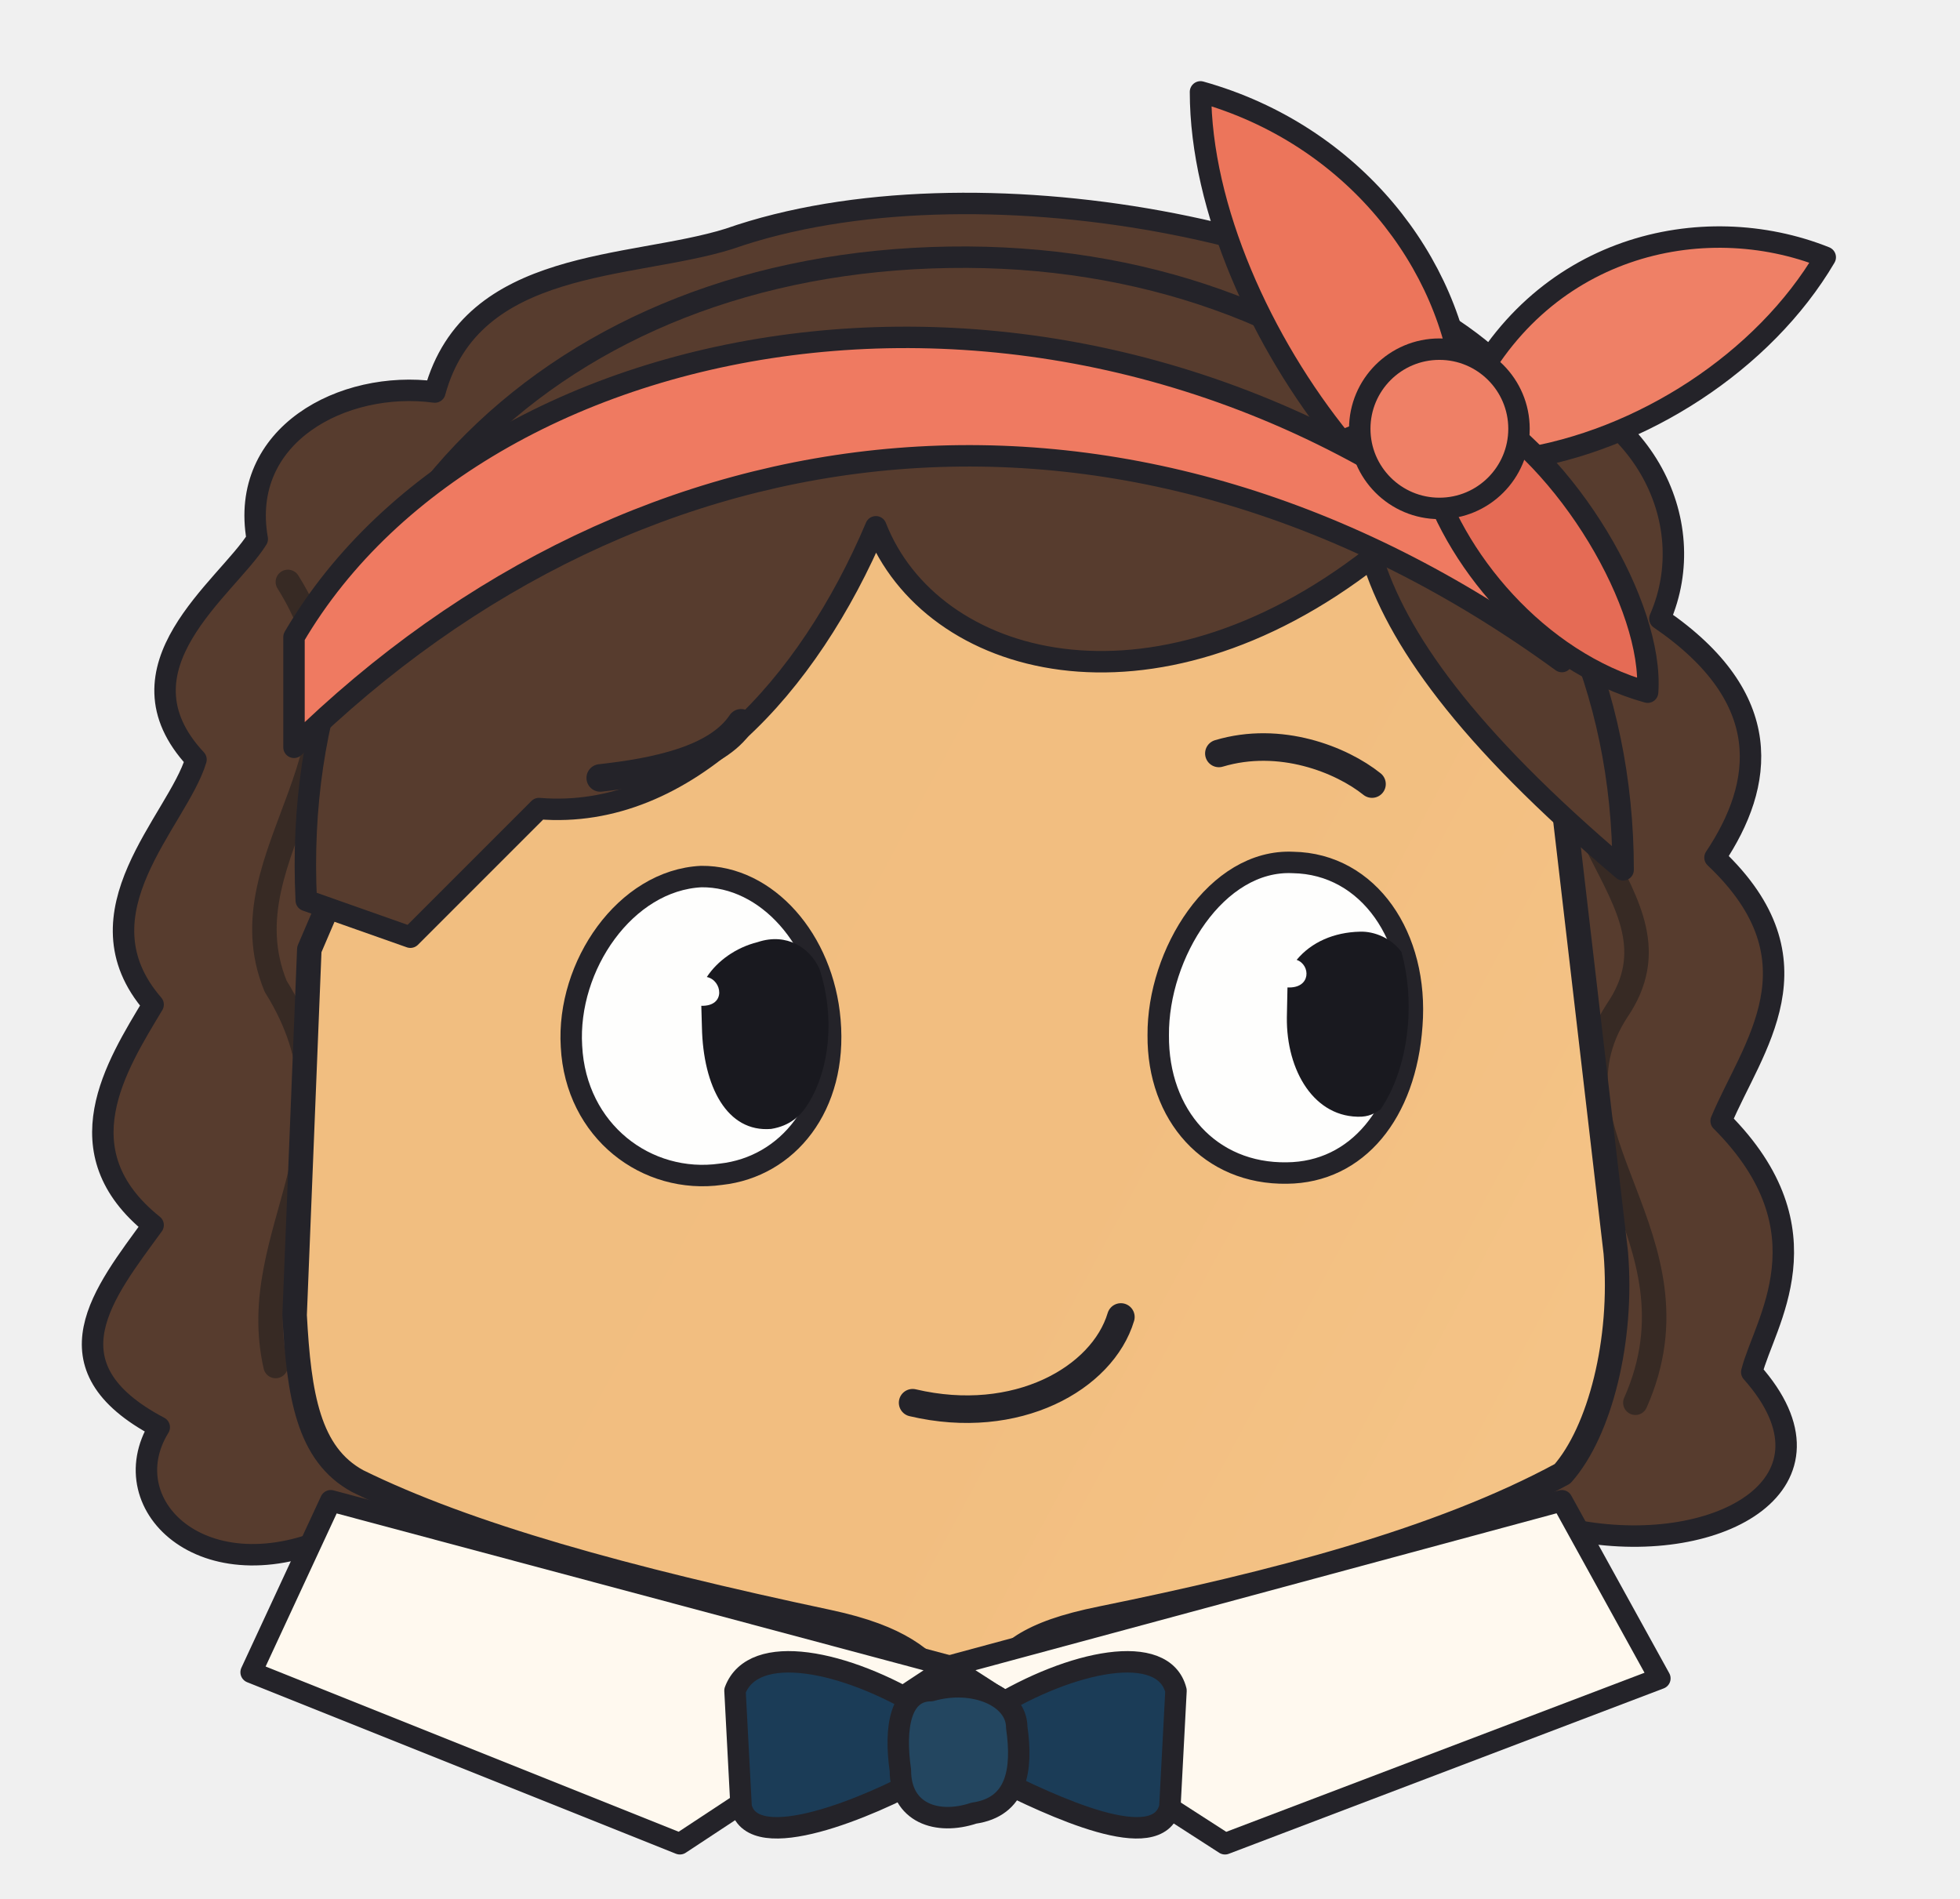
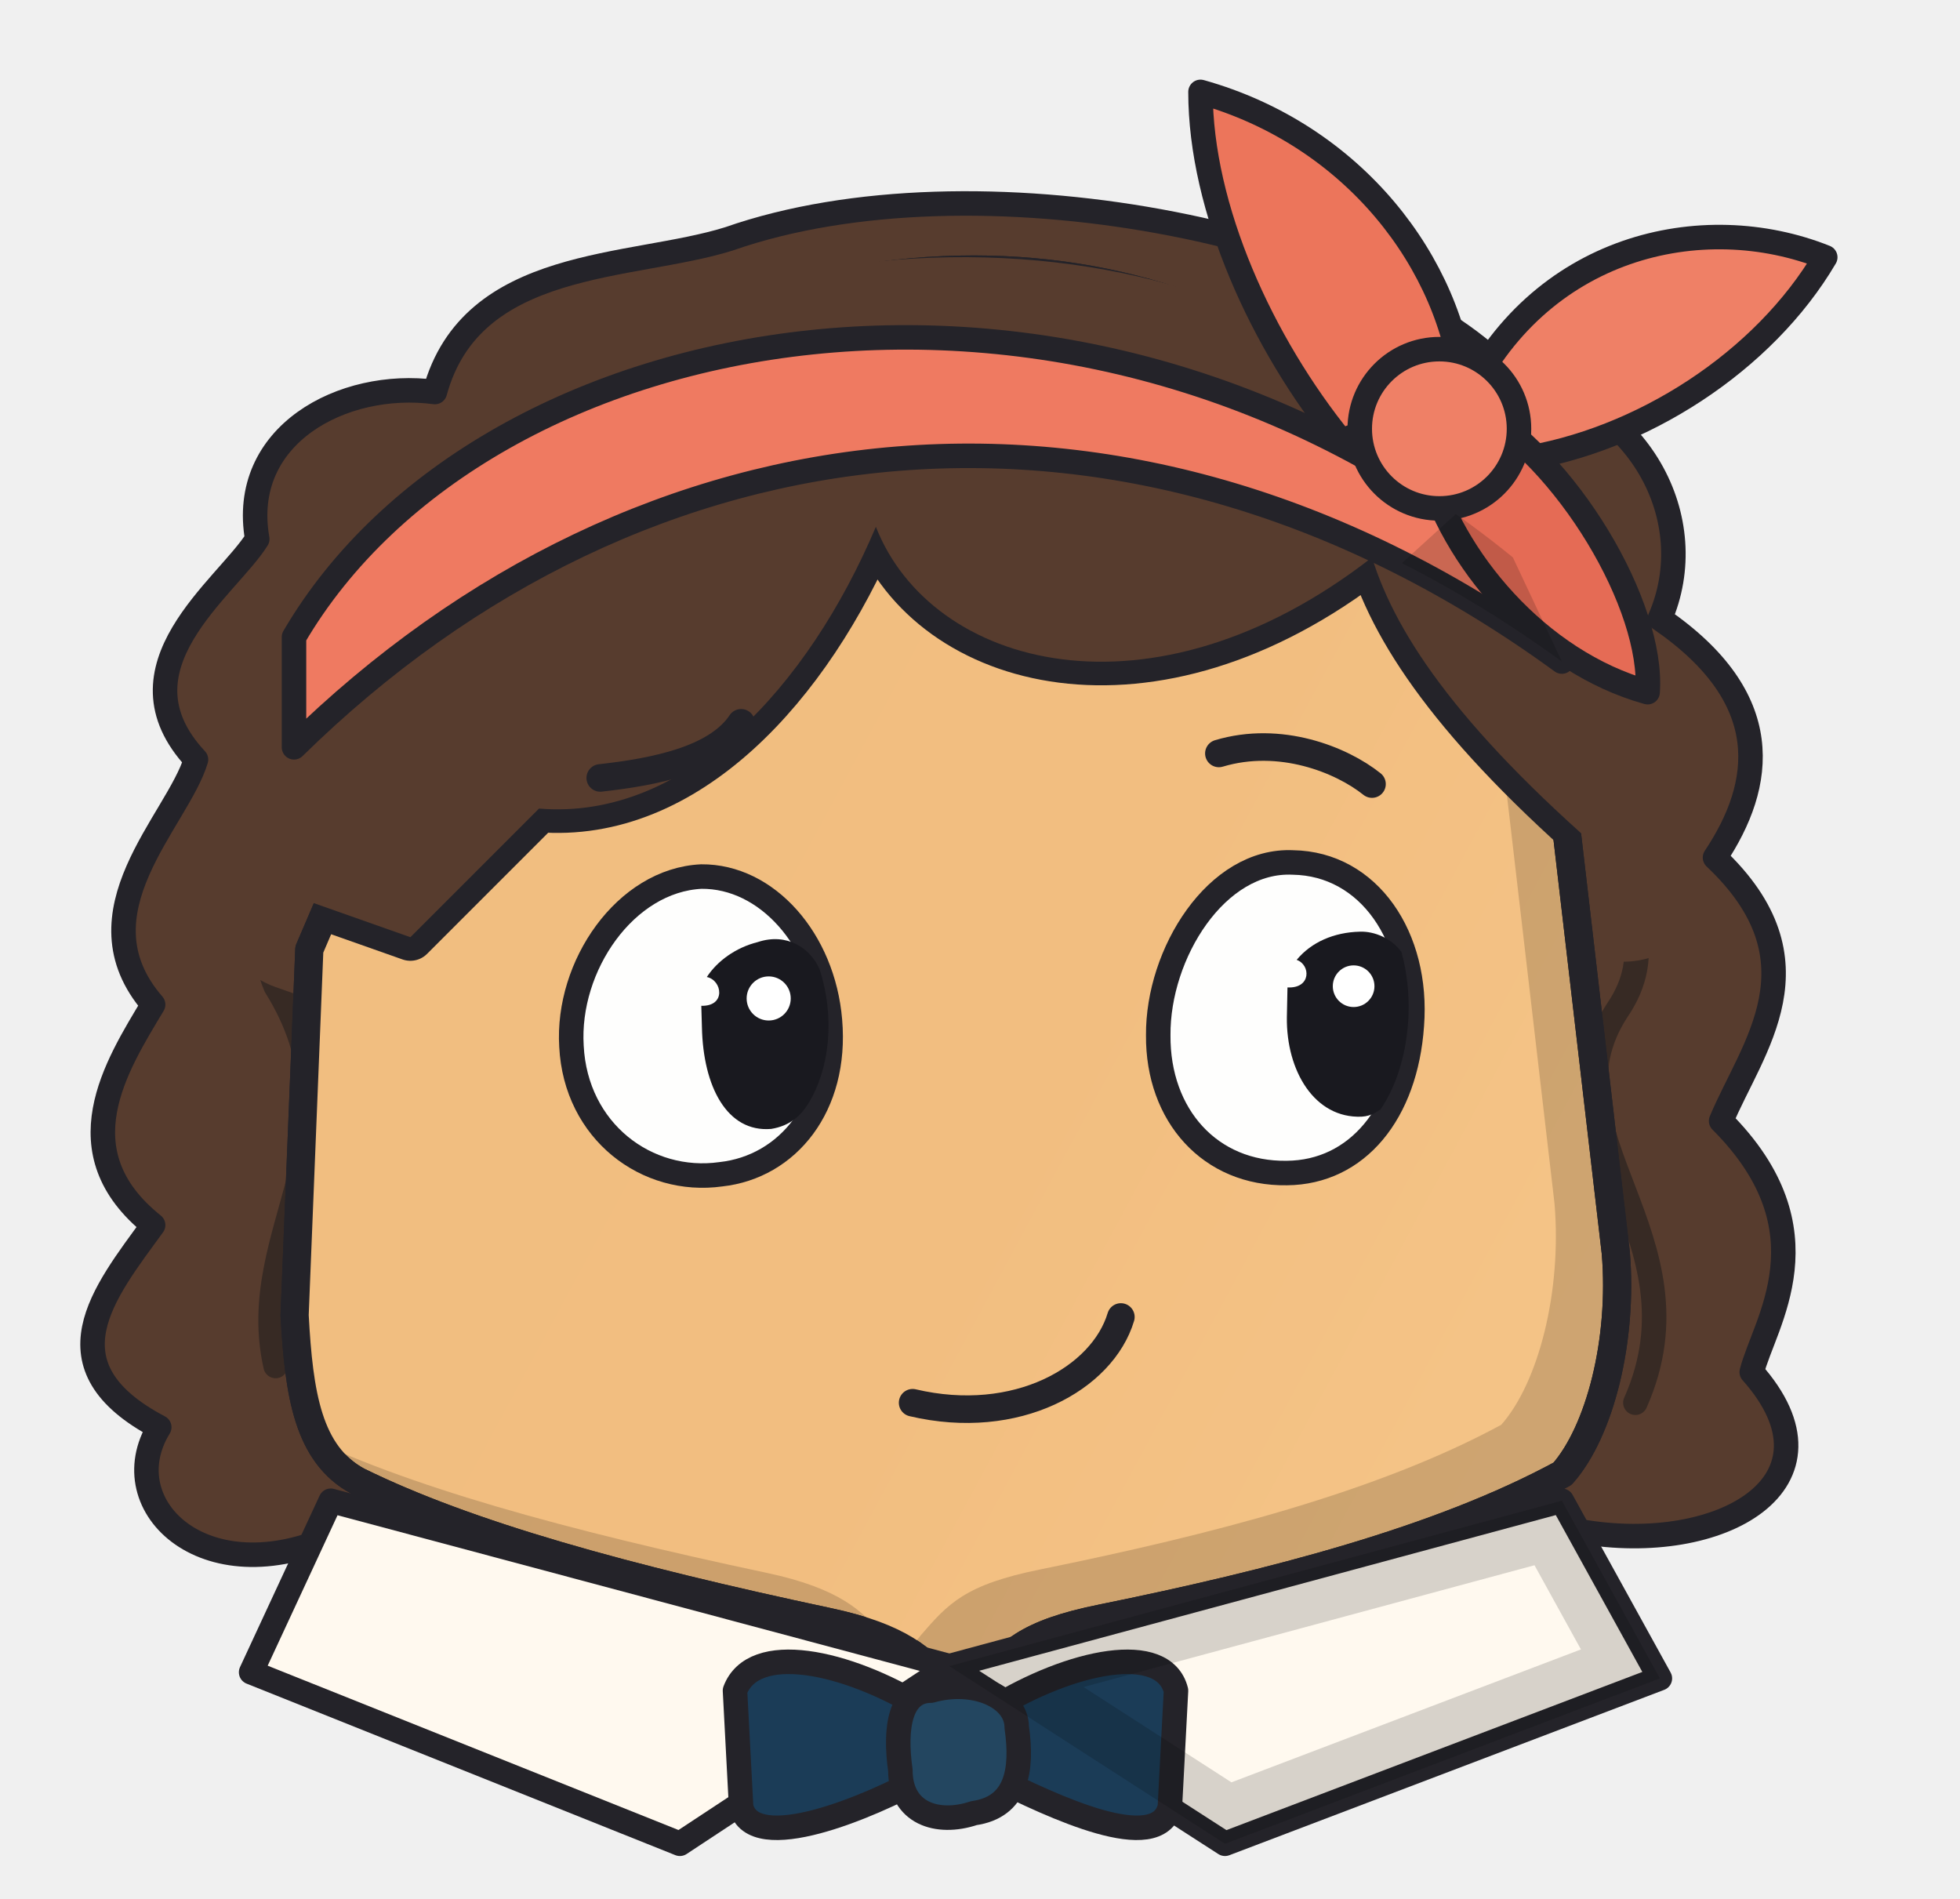
- <svg xmlns="http://www.w3.org/2000/svg" viewBox="0 0 320 310" fill="none" stroke="#242329" stroke-width="3.5" stroke-linecap="round" stroke-linejoin="round" role="img" aria-labelledby="dating_intimacy-amused-title dating_intimacy-amused-description">
+ <svg xmlns="http://www.w3.org/2000/svg" viewBox="0 0 320 310" fill="none" stroke="#242329" stroke-width="4" stroke-linecap="round" stroke-linejoin="round" role="img" aria-labelledby="dating_intimacy-amused-title dating_intimacy-amused-description">
  <defs>
    <linearGradient id="dating_intimacy-amused-skin" x1="84" y1="144" x2="251" y2="234" gradientUnits="userSpaceOnUse">
      <stop stop-color="#F1BE80" />
      <stop offset=".55" stop-color="#F2BE80" />
      <stop offset="1" stop-color="#F4C386" />
    </linearGradient>
    <linearGradient id="dating_intimacy-amused-hair" x1="151" y1="43" x2="158" y2="133" gradientUnits="userSpaceOnUse">
      <stop stop-color="#493225" />
      <stop offset=".5" stop-color="#533B2B" />
      <stop offset="1" stop-color="#33251E" />
    </linearGradient>
    <linearGradient id="dating_intimacy-amused-mint" x1="155" y1="20" x2="162" y2="216" gradientUnits="userSpaceOnUse">
      <stop stop-color="#B5F3D6" />
      <stop offset=".55" stop-color="#AEF0D2" />
      <stop offset="1" stop-color="#ABEDCF" />
    </linearGradient>
    <linearGradient id="dating_intimacy-amused-ear-cushion" x1="35" y1="147" x2="62" y2="200" gradientUnits="userSpaceOnUse">
      <stop stop-color="#309775" />
      <stop offset="1" stop-color="#349778" />
    </linearGradient>
    <linearGradient id="dating_intimacy-amused-collar-fabric" x1="99" y1="244" x2="112" y2="301" gradientUnits="userSpaceOnUse">
      <stop stop-color="#18344F" />
      <stop offset="1" stop-color="#1D3959" />
    </linearGradient>
    <clipPath id="dating_intimacy-amused-hair-boundary">
      <path d="M60.5 131.2C68.5 80.1 106.6 44 158.6 44.3C210.7 44.5 247.6 79.4 255.4 131.1C251.6 116.7 232 107 212.6 106.6C195.2 105.5 177.9 111 158.3 113.8C139 117 119.2 116.9 99.2 118.3C82 119.7 69.5 124.2 60.5 131.2Z" />
    </clipPath>
    <clipPath id="dating_intimacy-amused-head-clip">
      <path d="M61 130.5C63 83 104 44 159 44C212 44 252 82 255 129L263.8 204.5C265 218.8 261.2 233.7 255.1 240.6C235 251.5 207.9 258.5 179.9 264.2C167.5 266.7 164.8 269.8 160.3 275C158.7 277.4 156.1 277.2 154.1 275C150.9 271 147 267.3 135.3 264.8C101.9 257.7 76.3 250.6 58.4 241.8C50.3 237.4 48.8 227.7 48.1 214.7L50.5 155Z" />
    </clipPath>
    <clipPath id="dating_intimacy-amused-confident-eyes">
      <path d="M90 158L238 148L238 199L90 199Z" />
    </clipPath>
    <clipPath id="dating_intimacy-amused-soft-lids">
      <path d="M90 160Q114 149 139 157L139 199L90 199ZM185 157Q210 145 236 153L236 199L185 199Z" />
    </clipPath>
+     <clipPath id="dating_intimacy-amused-fin-half">
+       <path d="M330 0H420V420H0V300Z" />
+     </clipPath>
+     <mask id="dating_intimacy-amused-hair-under" maskUnits="userSpaceOnUse" x="0" y="0" width="320" height="310">
+       <rect width="320" height="310" fill="#FFFFFF" stroke="none" />
+       <path d="M56 250C34 261 18 246 26 233C7 223 17 211 25 200C10 188 19 174 25 164C12 149 29 134 32 124C18 109 37 96 42 88C39 71 56 62 71 64C77 42 103 44 119 39C159 25 224 38 246 61C268 65 278 85 271 101C290 114 288 128 280 140C298 157 286 171 281 183C299 201 288 216 286 224C302 242 281 254 258 250Z" fill="#000000" stroke="none" />
+       <path d="M61 130.5C63 83 104 44 159 44C212 44 252 82 255 129L263.8 204.5C265 218.8 261.2 233.7 255.1 240.6C235 251.5 207.9 258.5 179.9 264.2C167.5 266.7 164.8 269.8 160.3 275C158.7 277.4 156.1 277.2 154.1 275C150.9 271 147 267.3 135.3 264.8C101.9 257.7 76.3 250.6 58.4 241.8C50.3 237.4 48.8 227.7 48.1 214.7L50.5 155Z" fill="#FFFFFF" stroke="none" />
+     </mask>
+     <mask id="dating_intimacy-amused-hair-gap" maskUnits="userSpaceOnUse" x="0" y="0" width="320" height="310">
+       <rect width="320" height="310" fill="#FFFFFF" stroke="none" />
+       <path d="M50 147C47 86 91 43 155 42C218 41 265 83 265 142C239 120 228 104 224 91C188 119 152 109 143 86C132 112 112 134 88 132L67 153Z" fill="#000000" stroke="#000000" stroke-width="30" />
+     </mask>
+     <clipPath id="dating_intimacy-amused-fin-collar-front">
+       <path d="M255 245L271 274L200 301L155 272Z" />
+     </clipPath>
+     <clipPath id="dating_intimacy-amused-fin-hat">
+       <path d="M48 104C79 51 176 33 247 91L255 108C185 57 105 66 48 122Z" />
+     </clipPath>
  </defs>
  <g id="dating_intimacy-amused-hair-back">
-     <path d="M56 250C34 261 18 246 26 233C7 223 17 211 25 200C10 188 19 174 25 164C12 149 29 134 32 124C18 109 37 96 42 88C39 71 56 62 71 64C77 42 103 44 119 39C159 25 224 38 246 61C268 65 278 85 271 101C290 114 288 128 280 140C298 157 286 171 281 183C299 201 288 216 286 224C302 242 281 254 258 250Z" fill="#573C2E" stroke-width="3.5" />
-     <path d="M47 95C64 122 36 139 45 161C60 185 40 201 45 223M261 108C245 134 277 146 264 165C251 185 279 202 267 229" fill="none" stroke-width="4" stroke="#372A24" />
+     <path d="M56 250C34 261 18 246 26 233C7 223 17 211 25 200C10 188 19 174 25 164C12 149 29 134 32 124C18 109 37 96 42 88C39 71 56 62 71 64C77 42 103 44 119 39C159 25 224 38 246 61C268 65 278 85 271 101C290 114 288 128 280 140C298 157 286 171 281 183C299 201 288 216 286 224C302 242 281 254 258 250Z" fill="#573C2E" stroke-width="4" />
+     <g mask="url(#dating_intimacy-amused-hair-gap)">
+       <path d="M47 95C64 122 36 139 45 161C60 185 40 201 45 223M261 108C245 134 277 146 264 165C251 185 279 202 267 229" fill="none" stroke-width="4" stroke="#372A24" />
+     </g>
  </g>
  <g id="dating_intimacy-amused-head">
-     <path d="M61 130.5C63 83 104 44 159 44C212 44 252 82 255 129L263.8 204.5C265 218.8 261.2 233.7 255.1 240.6C235 251.5 207.9 258.5 179.9 264.2C167.5 266.7 164.8 269.8 160.3 275C158.7 277.4 156.1 277.2 154.1 275C150.9 271 147 267.3 135.3 264.8C101.9 257.7 76.3 250.6 58.4 241.8C50.3 237.4 48.8 227.7 48.1 214.7L50.5 155Z" fill="url(#dating_intimacy-amused-skin)" stroke-width="4" />
+     <path d="M61 130.5C63 83 104 44 159 44C212 44 252 82 255 129L263.8 204.5C265 218.8 261.2 233.7 255.1 240.6C235 251.5 207.9 258.5 179.9 264.2C167.5 266.7 164.8 269.8 160.3 275C158.7 277.4 156.1 277.2 154.1 275C150.9 271 147 267.3 135.3 264.8C101.9 257.7 76.3 250.6 58.4 241.8C50.3 237.4 48.8 227.7 48.1 214.7L50.5 155Z" fill="url(#dating_intimacy-amused-skin)" stroke-width="4.6" />
+   </g>
+   <g clip-path="url(#dating_intimacy-amused-head-clip)" stroke="none">
+     <path d="M61 130.5C63 83 104 44 159 44C212 44 252 82 255 129L263.8 204.5C265 218.8 261.2 233.7 255.1 240.6C235 251.5 207.9 258.5 179.9 264.2C167.5 266.7 164.8 269.8 160.3 275C158.7 277.4 156.1 277.2 154.1 275C150.9 271 147 267.3 135.3 264.8C101.9 257.7 76.3 250.6 58.4 241.8C50.3 237.4 48.8 227.7 48.1 214.7L50.5 155Z" fill="#000000" fill-opacity=".16" />
+     <path d="M61 130.5C63 83 104 44 159 44C212 44 252 82 255 129L263.8 204.5C265 218.8 261.2 233.7 255.1 240.6C235 251.5 207.9 258.5 179.9 264.2C167.5 266.7 164.8 269.8 160.3 275C158.7 277.4 156.1 277.2 154.1 275C150.9 271 147 267.3 135.3 264.8C101.9 257.7 76.3 250.6 58.4 241.8C50.3 237.4 48.8 227.7 48.1 214.7L50.5 155Z" transform="translate(-10 -8)" fill="url(#dating_intimacy-amused-skin)" />
+   </g>
+   <path d="M61 130.5C63 83 104 44 159 44C212 44 252 82 255 129L263.8 204.5C265 218.8 261.2 233.7 255.1 240.6C235 251.5 207.9 258.5 179.9 264.2C167.5 266.7 164.8 269.8 160.3 275C158.7 277.4 156.1 277.2 154.1 275C150.9 271 147 267.3 135.3 264.8C101.9 257.7 76.3 250.6 58.4 241.8C50.3 237.4 48.8 227.7 48.1 214.7L50.5 155Z" fill="none" stroke-width="4.6" />
+   <g mask="url(#dating_intimacy-amused-hair-under)">
+     <path d="M50 147C47 86 91 43 155 42C218 41 265 83 265 142C239 120 228 104 224 91C188 119 152 109 143 86C132 112 112 134 88 132L67 153Z" fill="none" stroke-width="7.7" />
  </g>
  <g id="dating_intimacy-amused-hair-front">
-     <path d="M50 147C47 86 91 43 155 42C218 41 265 83 265 142C239 120 228 104 224 91C188 119 152 109 143 86C132 112 112 134 88 132L67 153Z" fill="#573C2E" stroke-width="3.5" />
+     <path d="M50 147C47 86 91 43 155 42C218 41 265 83 265 142C239 120 228 104 224 91C188 119 152 109 143 86C132 112 112 134 88 132L67 153Z" fill="#573C2E" stroke="none" />
  </g>
  <g id="dating_intimacy-amused-collar">
-     <path d="M54 245L41 273L111 301L155 272Z" fill="#FFF9EF" stroke-width="3.5" />
-     <path d="M255 245L271 274L200 301L155 272Z" fill="#FFF9EF" stroke-width="3.5" />
-     <path d="M151 279C138 271 123 268 120 276L121 295C123 303 142 295 151 290Z" fill="#1B3C57" stroke-width="3.5" />
-     <path d="M162 279C175 271 190 268 192 276L191 295C189 303 172 295 162 290Z" fill="#1B3C57" stroke-width="3.5" />
-     <path d="M152 276C147 276 146 282 147 289C147 296 153 298 159 296C166 295 167 289 166 282C166 277 159 274 152 276Z" fill="#234660" stroke-width="3.5" />
+     <path d="M54 245L41 273L111 301L155 272Z" fill="#FFF9EF" stroke-width="4" />
+     <path d="M255 245L271 274L200 301L155 272Z" fill="#FFF9EF" stroke-width="4" />
+     <path d="M151 279C138 271 123 268 120 276L121 295C123 303 142 295 151 290Z" fill="#1B3C57" stroke-width="4" />
+     <path d="M162 279C175 271 190 268 192 276L191 295C189 303 172 295 162 290Z" fill="#1B3C57" stroke-width="4" />
+     <path d="M152 276C147 276 146 282 147 289C147 296 153 298 159 296C166 295 167 289 166 282C166 277 159 274 152 276Z" fill="#234660" stroke-width="4" />
+   </g>
+   <g clip-path="url(#dating_intimacy-amused-fin-collar-front)">
+     <g clip-path="url(#dating_intimacy-amused-fin-half)">
+       <path d="M255 245L271 274L200 301L155 272Z" fill="none" stroke="#000000" stroke-opacity=".16" stroke-width="18" />
+     </g>
  </g>
  <g id="dating_intimacy-amused-expression-amused">
    <g id="dating_intimacy-amused-eyebrows">
      <path d="M98 127C107 126 117 124 121 118" fill="none" stroke-width="4.5" />
      <path d="M199 123C209 120 219 124 224 128" fill="none" stroke-width="4.5" />
    </g>
    <g id="dating_intimacy-amused-eyes">
-       <path id="dating_intimacy-amused-eye-white-left" d="M114.5 143.1C125.2 143 134.4 153.4 135.5 166.6C136.7 180.6 128.6 190.5 117.7 191.7C105.6 193.4 94 184.7 93.3 170.8C92.5 157.7 102.1 143.7 114.5 143.1Z" fill="#FEFEFD" stroke-width="3.5" />
+       <path id="dating_intimacy-amused-eye-white-left" d="M114.5 143.1C125.2 143 134.4 153.4 135.5 166.6C136.7 180.6 128.6 190.5 117.7 191.7C105.6 193.4 94 184.7 93.3 170.8C92.5 157.7 102.1 143.7 114.5 143.1Z" fill="#FEFEFD" stroke-width="4" />
      <path d="M123.7 153.8C128.5 152.2 132.3 154.8 133.8 158.2C136.4 166.2 135.4 174.6 132 180.1C130.8 182.1 129 183.8 125.9 184.3C118.7 184.9 114.8 177.4 114.6 167.7L114.5 164.2C118.6 164.3 117.9 160 115.4 159.5C117.1 156.9 120.1 154.7 123.7 153.8Z" fill="#19191F" stroke="none" />
-       <path id="dating_intimacy-amused-eye-white-right" d="M211.1 140.8C223.5 141 231.6 153 230.5 167.4C229.5 181.7 221.6 191.4 210.1 191.5C197.6 191.7 189 182.1 189.1 169C189 155.7 198.6 140.2 211.1 140.8Z" fill="#FEFEFD" stroke-width="3.5" />
+       <circle cx="125.5" cy="163" r="3.6" fill="#FFFFFF" stroke="none" />
+       <path id="dating_intimacy-amused-eye-white-right" d="M211.1 140.8C223.5 141 231.6 153 230.5 167.4C229.5 181.7 221.6 191.4 210.1 191.5C197.6 191.7 189 182.1 189.1 169C189 155.7 198.6 140.2 211.1 140.8Z" fill="#FEFEFD" stroke-width="4" />
      <path d="M222 152.1C224.4 152 227.2 153.2 228.8 155.4C231.2 164 229.9 174.5 225.4 181.1C224.9 181.4 224 182.2 222.3 182.3C214.6 182.6 210 174.8 210.1 166.1L210.2 161.2C214.1 161.4 214 157.5 211.7 156.7C214.1 153.8 217.8 152.2 222 152.1Z" fill="#19191F" stroke="none" />
+       <circle cx="221" cy="161" r="3.4" fill="#FFFFFF" stroke="none" />
    </g>
    <path d="M149 229C166 233 180 225 183 215" fill="none" stroke-width="4.5" />
  </g>
  <g id="dating_intimacy-amused-headgear">
-     <path d="M48 104C79 51 176 33 247 91L255 108C185 57 105 66 48 122Z" fill="#EF7A61" stroke-width="3.5" />
-     <path d="M219 72C206 56 196 34 196 15C221 22 237 43 239 64Z" fill="#EC755B" stroke-width="3.5" />
-     <path d="M239 66C251 40 278 34 298 42C288 59 268 72 248 75Z" fill="#EF8066" stroke-width="3.5" />
-     <path d="M240 66C256 75 270 99 269 113C251 108 237 91 233 76Z" fill="#E56B55" stroke-width="3.5" />
+     <path d="M48 104C79 51 176 33 247 91L255 108C185 57 105 66 48 122Z" fill="#EF7A61" stroke-width="4" />
+     <path d="M219 72C206 56 196 34 196 15C221 22 237 43 239 64Z" fill="#EC755B" stroke-width="4" />
+     <path d="M239 66C251 40 278 34 298 42C288 59 268 72 248 75Z" fill="#EF8066" stroke-width="4" />
+     <path d="M240 66C256 75 270 99 269 113C251 108 237 91 233 76Z" fill="#E56B55" stroke-width="4" />
    <circle cx="235" cy="70" r="13" fill="#EF8066" />
  </g>
+   <g clip-path="url(#dating_intimacy-amused-fin-hat)">
+     <g clip-path="url(#dating_intimacy-amused-fin-half)">
+       <path d="M48 104C79 51 176 33 247 91L255 108C185 57 105 66 48 122Z" fill="none" stroke="#000000" stroke-opacity=".16" stroke-width="18" />
+     </g>
+   </g>
</svg>
